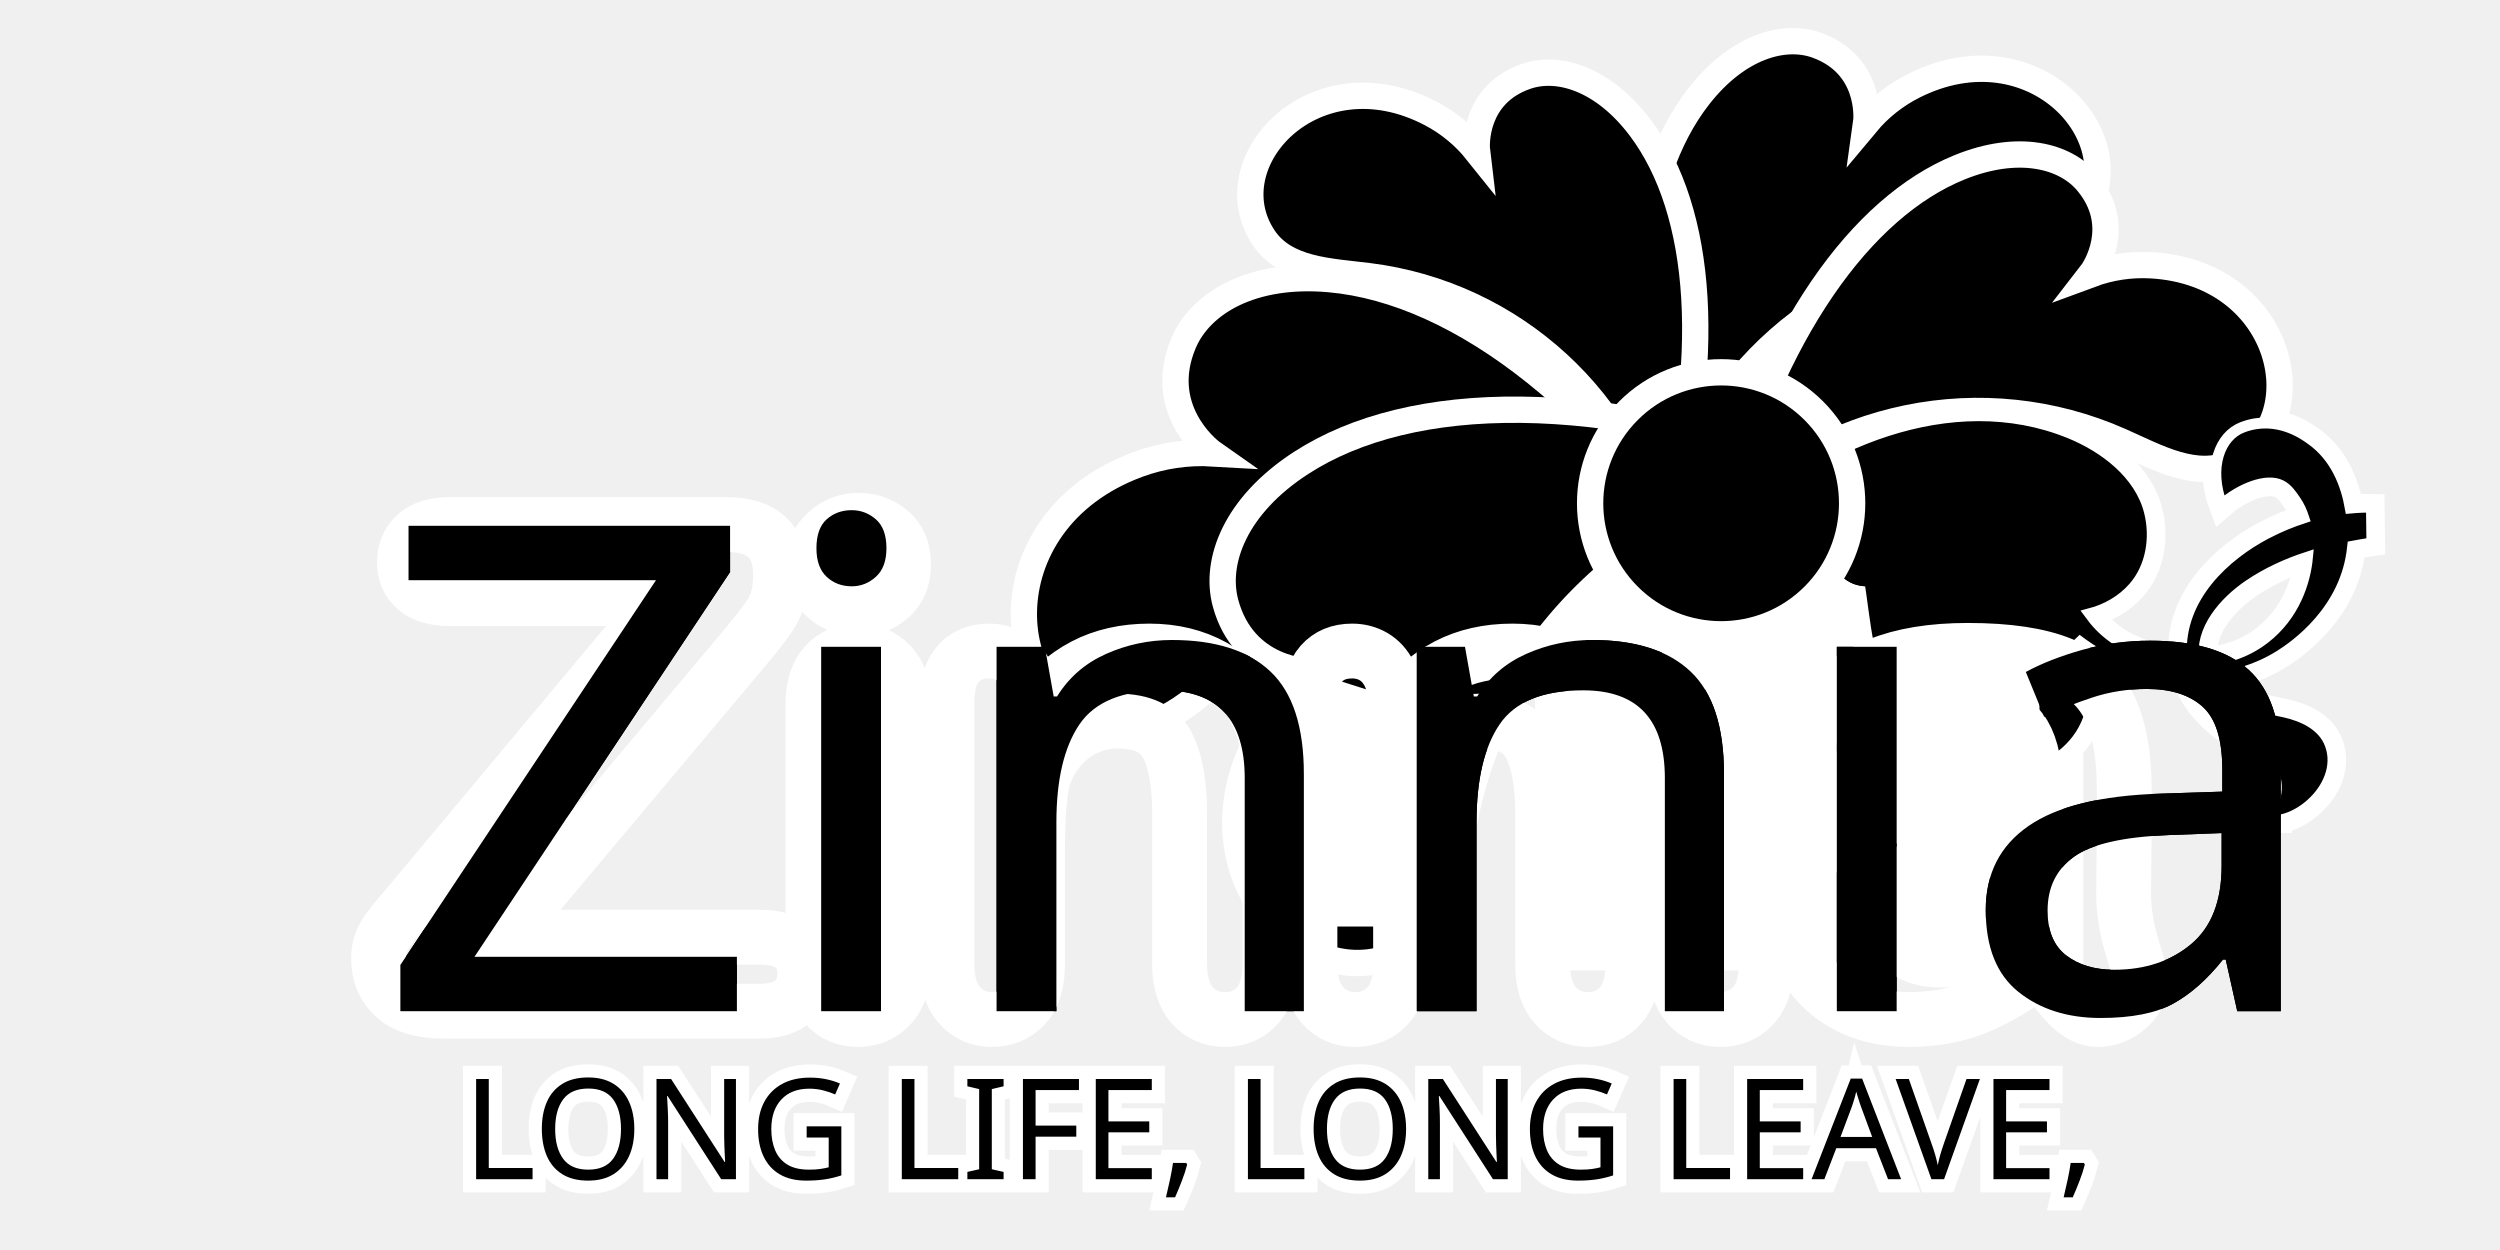
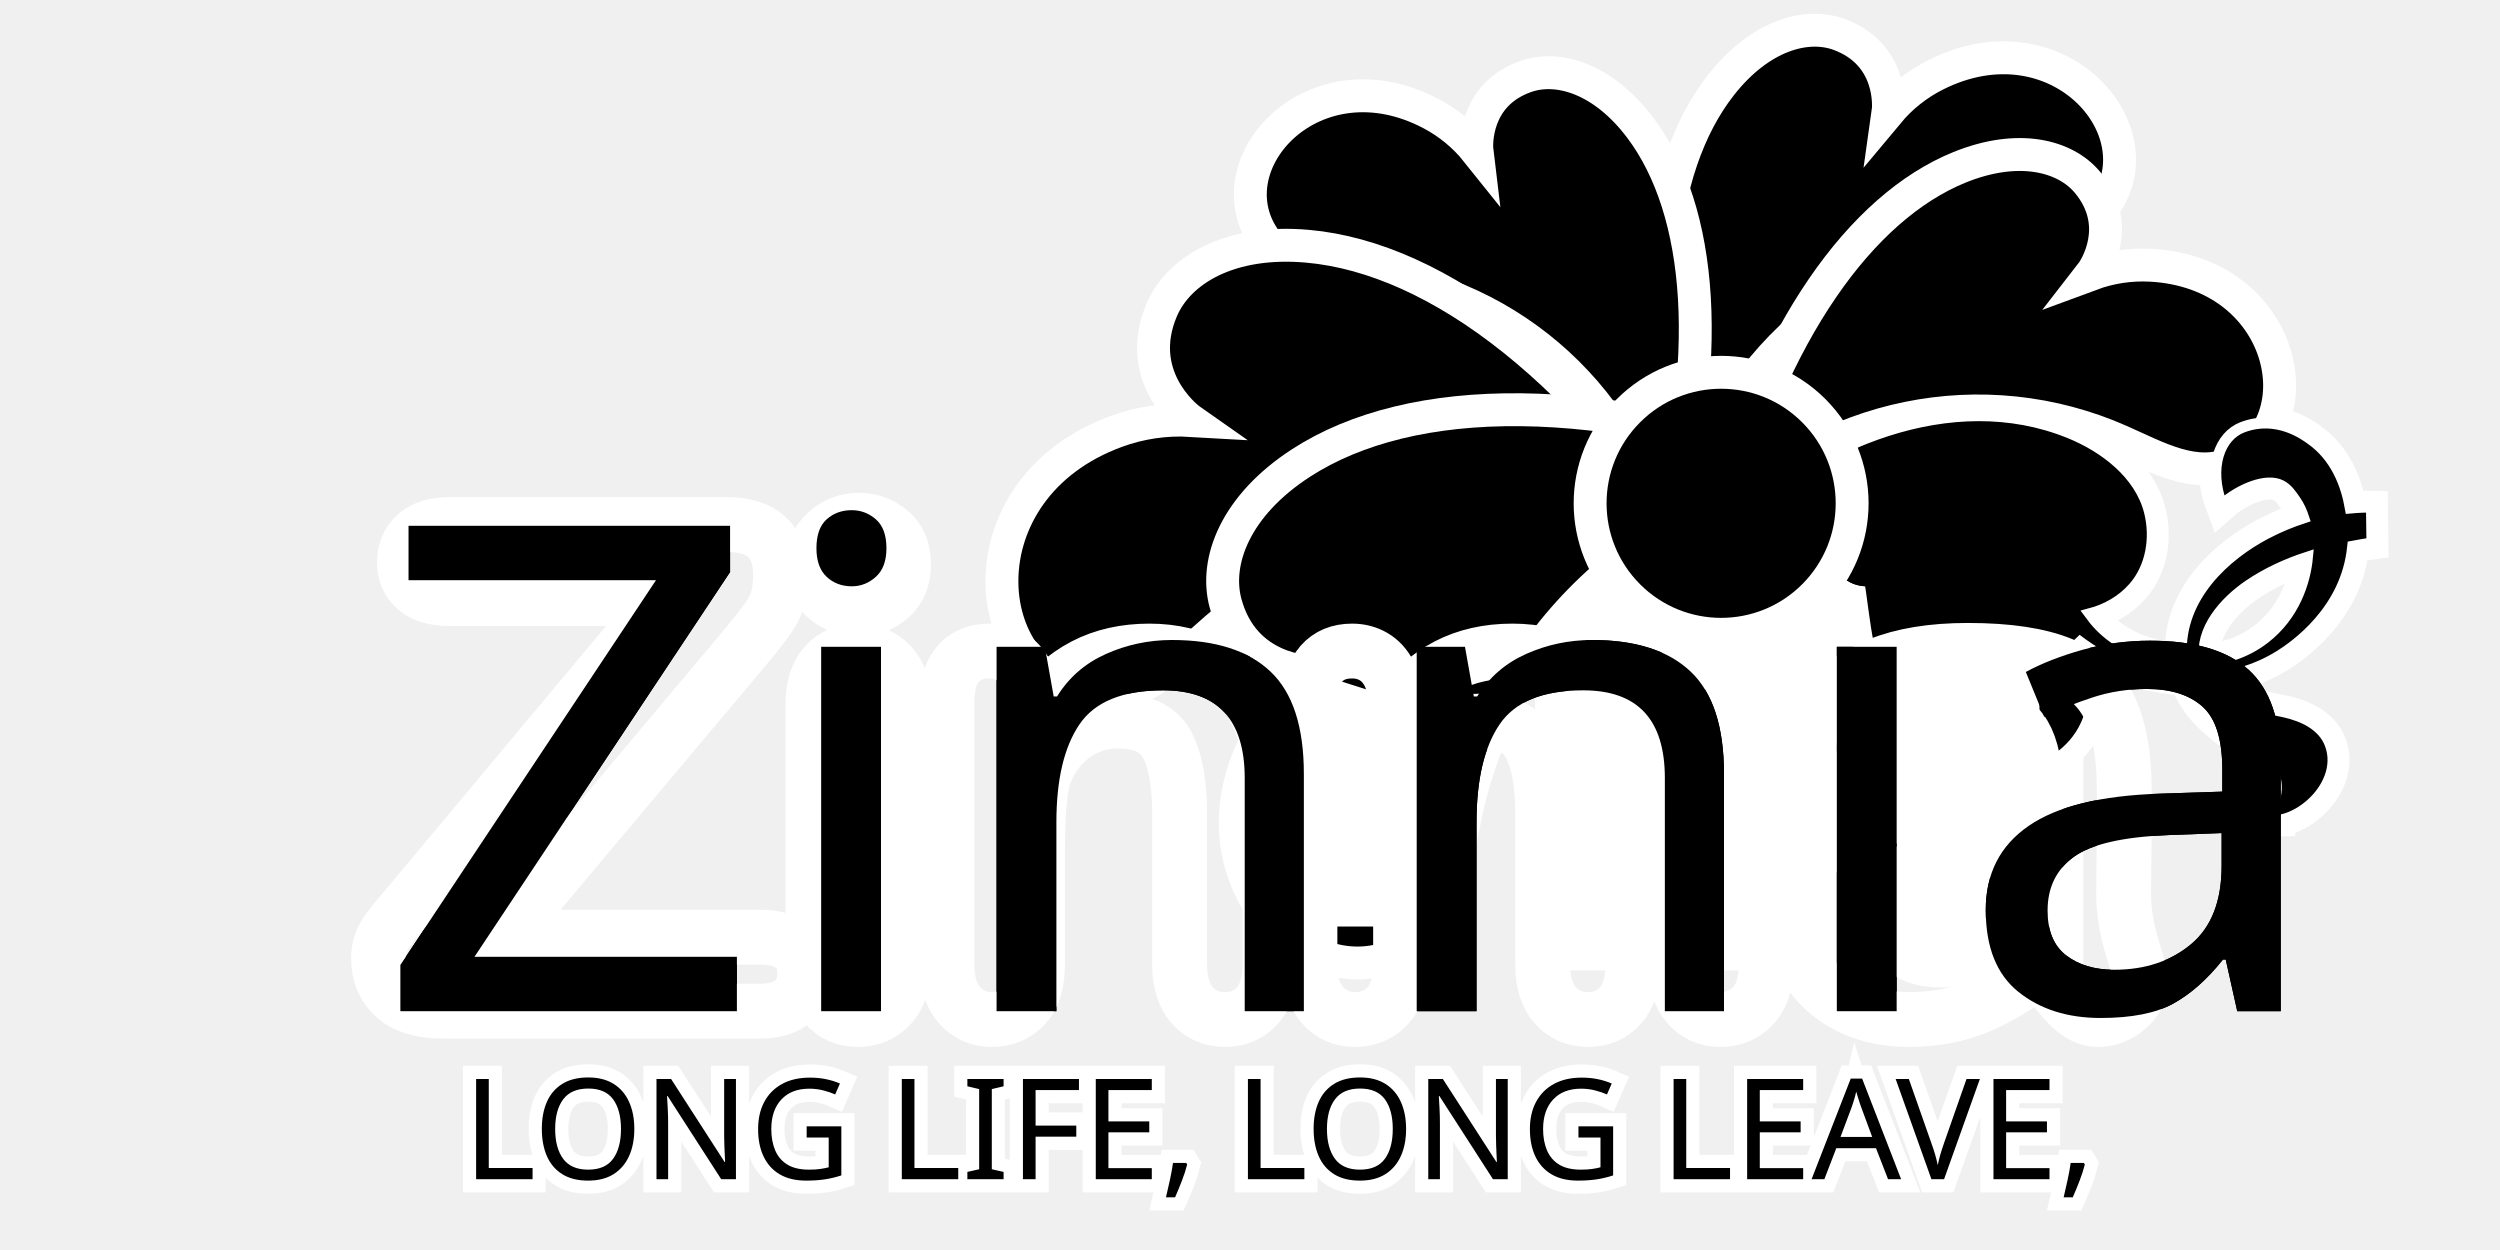
<svg xmlns="http://www.w3.org/2000/svg" viewBox="840 210 800 760" height="320" width="640" xml:space="preserve" id="svg2" version="1.1">
  <defs id="defs6">
    <clipPath id="clipPath20" clipPathUnits="userSpaceOnUse">
      <path id="path18" d="M 0,0 H 1920 V 1080 H 0 Z" />
    </clipPath>
  </defs>
  <g transform="matrix(1.333333,0,0,-1.333333,0,1440)" id="g10">
    <g id="g12" />
    <g id="g14">
      <g clip-path="url(#clipPath20)" id="g16">
        <path id="path22" style="fill:#ffffff;fill-opacity:0;fill-rule:nonzero;stroke:none" d="M 0,1080 H 1920 V 0 H 0 Z" />
        <path id="path601" style="fill:#ffffff;fill-opacity:1;fill-rule:nonzero;stroke:none" d="M 1060,480 h 250 v 250 h -250 Z" />
        <g transform="matrix(1,0,0,-1,1136.105,732.9561)" id="g561">
-           <path id="path581" style="fill:none;stroke:#ffffff;stroke-width:12;stroke-linecap:butt;stroke-linejoin:miter;stroke-miterlimit:4;stroke-dasharray:none;stroke-opacity:1" d="m 263.048,184.391 c -1.063,0.022 -2.096,-0.189 -2.878,-0.89 -1.492,-1.338 -1.518,-3.665               -0.68,-5.364 0.807,-1.637 1.62,-3.118 2.015,-4.92 0.425,-1.939 0.513,-4.092 0.235,-6.097               -1.161,-8.402 -8.917,-13.602 -12.351,-16.119 -11.028,-8.083 -23.796,-15.976 -28.68,-30.904               -9.165,-0.422 -16.271,-2.13 -19.181,-2.878 -13.377,-3.442 -23.408,-9.548 -30.852,-15.308               8.617,12.197 10.606,27.867 3.297,41.319 -6.742,12.409 -20.509,20.111 -34.489,20.542 -13.139,0.404               -25.764,-5.415 -35.876,-13.45 C 89.05,138.753 79.476,122.495 75.895,104.317 73.934,94.367               72.931,84.262 71.368,74.25 70.099,66.121 68.991,57.102 63.308,50.699 57.66,44.335               48.443,42.709 40.542,45.256 33.82,47.422 27.366,53.159 25.573,60.145 23.275,69.109               32.188,77.402 24.134,85.554 18.058,91.704 7.444,90.094 2.86,83.016 -4.627,71.458               4,58.615 12.516,50.463 51.82,12.833 113.565,-14.008 167.561,7.861 c 15.835,6.413               32.174,18.65 36.504,35.981 2.957,11.835 0.872,25.201 -7.249,34.489 -5.258,6.013               -12.381,10.042 -20.045,12.037 5.389,7.441 14.615,16.219 32.004,19.6 2.336,0.454               5.91,1.085 10.127,1.465 -0.07,-0.721 -0.251,-1.343 -0.288,-2.093 -1.326,-27.044 20.531,-46.002               38.519,-55.476 6.048,-3.185 11.831,-5.505 17.271,-7.275 -0.851,-2.615 -1.994,-5.341               -3.925,-8.086 -1.745,-2.481 -3.445,-5.158 -6.437,-6.699 -6.519,-3.357 -18.602,1.433               -27.005,8.792 -6.35,-16.887 -1.038,-31.323 9.421,-35.301 15.77,-6.001 28.441,3.547               30.983,5.312 11.726,8.145 16.363,20.958 18.213,31.506 3.712,-0.344 7.021,-0.457 9.63,-0.393               l 0.209,16.329 c -2.93,0.397 -5.858,0.989 -8.792,1.518 -10e-4,0.014 10e-4,0.145 0,0.157               -2.733,29.159 -26.602,45.57 -33.207,49.693 -10.603,6.618 -21.359,9.429 -30.983,10.389               6.974,11.238 21.191,12.642 33.05,15.282 8.54,1.901 17.647,6.028 20.908,14.785 3.768,10.12               -1.206,20.594 -8.871,27.346 -3.341,2.943 -7.23,5.318 -11.488,6.62 -0.908,0.278 -1.999,0.528               -3.062,0.55 z m -33.783,-72.799 c 8.54,-0.584 18.265,-3.069 27.241,-9.996 13.579,-10.48               18.548,-25.738 19.6,-37.08 -9.448,3.073 -18.5,7.223 -26.718,12.796 -11.142,7.557               -22.533,20.466 -20.123,34.28 z" />
+           <path id="path581" style="fill:none;stroke:#ffffff;stroke-width:15;stroke-linecap:butt;stroke-linejoin:miter;stroke-miterlimit:4;stroke-dasharray:none;stroke-opacity:1" d="m 263.048,184.391 c -1.063,0.022 -2.096,-0.189 -2.878,-0.89 -1.492,-1.338 -1.518,-3.665               -0.68,-5.364 0.807,-1.637 1.62,-3.118 2.015,-4.92 0.425,-1.939 0.513,-4.092 0.235,-6.097               -1.161,-8.402 -8.917,-13.602 -12.351,-16.119 -11.028,-8.083 -23.796,-15.976 -28.68,-30.904               -9.165,-0.422 -16.271,-2.13 -19.181,-2.878 -13.377,-3.442 -23.408,-9.548 -30.852,-15.308               8.617,12.197 10.606,27.867 3.297,41.319 -6.742,12.409 -20.509,20.111 -34.489,20.542 -13.139,0.404               -25.764,-5.415 -35.876,-13.45 C 89.05,138.753 79.476,122.495 75.895,104.317 73.934,94.367               72.931,84.262 71.368,74.25 70.099,66.121 68.991,57.102 63.308,50.699 57.66,44.335               48.443,42.709 40.542,45.256 33.82,47.422 27.366,53.159 25.573,60.145 23.275,69.109               32.188,77.402 24.134,85.554 18.058,91.704 7.444,90.094 2.86,83.016 -4.627,71.458               4,58.615 12.516,50.463 51.82,12.833 113.565,-14.008 167.561,7.861 c 15.835,6.413               32.174,18.65 36.504,35.981 2.957,11.835 0.872,25.201 -7.249,34.489 -5.258,6.013               -12.381,10.042 -20.045,12.037 5.389,7.441 14.615,16.219 32.004,19.6 2.336,0.454               5.91,1.085 10.127,1.465 -0.07,-0.721 -0.251,-1.343 -0.288,-2.093 -1.326,-27.044 20.531,-46.002               38.519,-55.476 6.048,-3.185 11.831,-5.505 17.271,-7.275 -0.851,-2.615 -1.994,-5.341               -3.925,-8.086 -1.745,-2.481 -3.445,-5.158 -6.437,-6.699 -6.519,-3.357 -18.602,1.433               -27.005,8.792 -6.35,-16.887 -1.038,-31.323 9.421,-35.301 15.77,-6.001 28.441,3.547               30.983,5.312 11.726,8.145 16.363,20.958 18.213,31.506 3.712,-0.344 7.021,-0.457 9.63,-0.393               l 0.209,16.329 c -2.93,0.397 -5.858,0.989 -8.792,1.518 -10e-4,0.014 10e-4,0.145 0,0.157               -2.733,29.159 -26.602,45.57 -33.207,49.693 -10.603,6.618 -21.359,9.429 -30.983,10.389               6.974,11.238 21.191,12.642 33.05,15.282 8.54,1.901 17.647,6.028 20.908,14.785 3.768,10.12               -1.206,20.594 -8.871,27.346 -3.341,2.943 -7.23,5.318 -11.488,6.62 -0.908,0.278 -1.999,0.528               -3.062,0.55 z m -33.783,-72.799 c 8.54,-0.584 18.265,-3.069 27.241,-9.996 13.579,-10.48               18.548,-25.738 19.6,-37.08 -9.448,3.073 -18.5,7.223 -26.718,12.796 -11.142,7.557               -22.533,20.466 -20.123,34.28 z" />
        </g>
-         <path id="path24" style="fill:#000000;fill-opacity:1;fill-rule:nonzero;stroke:none" d="m 899.678,766.013 c 7.654,18.199 30.988,32.386 66.618,29.195 59.463,-5.325 128.43,-57.423             187.325,-152.62 -73.188,42.387 -165.21,33.655 -229.118,-21.741 -17.209,-14.917 -34.543,-33.357             -56.983,-30.154 -52.268,7.459 -59.926,93.851 11.537,120.089 10.856,3.986 22.418,5.693             33.962,5.014 -3.24,2.27 -25.658,20.931 -13.34,50.217 z" />
-         <g transform="rotate(-103.4791,757.2271,67.98768)" id="g26">
-           <path id="path28" style="fill:none;stroke:#ffffff;stroke-width:12;stroke-linecap:butt;stroke-linejoin:miter;stroke-miterlimit:4;stroke-dasharray:none;stroke-opacity:1" d="M 45.225,43.811 C 25.743,47.012 6.508,66.396 1.305,101.788 -7.376,160.855               27.211,240.065 106.058,319.527 81.898,238.476 111.839,151.024 180.606,101.788 199.124,88.53               221.095,75.972 223.212,53.403 228.141,0.836 145.914,-26.748 103.741,36.631 97.334,46.259               92.98,57.103 90.949,68.489 89.496,64.809 76.575,38.659 45.225,43.811 Z" />
+         <g transform="translate(10,5)" id="g624">
+           <path id="path30" style="fill:#000000;fill-opacity:1;fill-rule:nonzero;stroke:none" d="m 1188.746,901.776 c -14.954,5.55 -36.212,-0.355 -54.029,-23.113 -29.733,-37.981 -37.162,-107.417        -13.626,-194.745 15.482,66.555 71.498,115.95 139.468,122.983 18.302,1.894 38.749,1.913 49.267,16.906        24.499,34.921 -22.171,87.191 -77.136,59.588 -8.351,-4.193 -15.747,-10.062 -21.729,-17.24 0.453,3.164        1.851,26.689 -22.215,35.621 z" />
+           <g transform="matrix(0.8686794,-0.4953746,-0.4953746,-0.8686794,1174.54,950.6248)" id="g32">
+             <path id="path34" style="fill:none;stroke:#ffffff;stroke-width:15;stroke-linecap:butt;stroke-linejoin:miter;stroke-miterlimit:4;stroke-dasharray:none;stroke-opacity:1" d="M 36.539,35.397 C 20.799,37.983 5.258,53.644 1.055,82.239 -5.96,129.962 21.985,193.959         85.689,258.16 66.169,192.675 90.36,122.019 145.92,82.239 160.881,71.527 178.633,61.381         180.343,43.147 184.325,0.676 117.891,-21.611 83.817,29.595 78.641,37.374 75.122,46.136         73.482,55.335 72.308,52.362 61.869,31.234 36.539,35.397 Z" />
+           </g>
        </g>
-         <path id="path30" style="fill:#000000;fill-opacity:1;fill-rule:nonzero;stroke:none" d="m 1188.746,901.776 c -14.954,5.55 -36.212,-0.355 -54.029,-23.113 -29.733,-37.981 -37.162,-107.417             -13.626,-194.745 15.482,66.555 71.498,115.95 139.468,122.983 18.302,1.894 38.749,1.913 49.267,16.906             24.499,34.921 -22.171,87.191 -77.136,59.588 -8.351,-4.193 -15.747,-10.062 -21.729,-17.24 0.453,3.164             1.851,26.689 -22.215,35.621 z" />
-         <g transform="matrix(0.8686794,-0.4953746,-0.4953746,-0.8686794,1174.54,950.6248)" id="g32">
-           <path id="path34" style="fill:none;stroke:#ffffff;stroke-width:12;stroke-linecap:butt;stroke-linejoin:miter;stroke-miterlimit:4;stroke-dasharray:none;stroke-opacity:1" d="M 36.539,35.397 C 20.799,37.983 5.258,53.644 1.055,82.239 -5.96,129.962 21.985,193.959               85.689,258.16 66.169,192.675 90.36,122.019 145.92,82.239 160.881,71.527 178.633,61.381               180.343,43.147 184.325,0.676 117.891,-21.611 83.817,29.595 78.641,37.374 75.122,46.136               73.482,55.335 72.308,52.362 61.869,31.234 36.539,35.397 Z" />
+         <g transform="translate(0,0)" id="g623">
+           <path id="path36" style="fill:#000000;fill-opacity:1;fill-rule:nonzero;stroke:none" d="m 1055.876,887.671 c 14.692,5.113 35.301,-1.07 52.218,-23.615 28.233,-37.626 34.089,-105.477        9.397,-190.154 -13.767,65.203 -67.397,114.483 -133.529,122.698 -17.808,2.212 -37.744,2.64        -47.7,17.468 -23.19,34.538 23.36,84.571 76.401,56.56 8.058,-4.255 15.153,-10.125        20.842,-17.243 -0.379,3.094 -1.272,26.059 22.371,34.287 z" />
+           <g transform="rotate(-151.4791,654.174,331.4423)" id="g38">
+             <path id="path40" style="fill:none;stroke:#ffffff;stroke-width:15;stroke-linecap:butt;stroke-linejoin:miter;stroke-miterlimit:4;stroke-dasharray:none;stroke-opacity:1" d="M 35.634,34.52 C 20.284,37.043 5.128,52.316 1.029,80.202 -5.812,126.743         21.44,189.156 83.567,251.767 64.53,187.904 88.122,118.997 142.306,80.202 156.897,69.756         174.209,59.861 175.877,42.078 179.761,0.659 114.971,-21.076 81.741,28.863 76.693,36.449         73.262,44.994 71.662,53.965 70.517,51.065 60.336,30.461 35.634,34.52 Z" />
+           </g>
        </g>
-         <path id="path36" style="fill:#000000;fill-opacity:1;fill-rule:nonzero;stroke:none" d="m 1055.876,887.671 c 14.692,5.113 35.301,-1.07 52.218,-23.615 28.233,-37.626 34.089,-105.477             9.397,-190.154 -13.767,65.203 -67.397,114.483 -133.529,122.698 -17.808,2.212 -37.744,2.64             -47.7,17.468 -23.19,34.538 23.36,84.571 76.401,56.56 8.058,-4.255 15.153,-10.125             20.842,-17.243 -0.379,3.094 -1.272,26.059 22.371,34.287 z" />
-         <g transform="rotate(-151.4791,654.174,331.4423)" id="g38">
-           <path id="path40" style="fill:none;stroke:#ffffff;stroke-width:12;stroke-linecap:butt;stroke-linejoin:miter;stroke-miterlimit:4;stroke-dasharray:none;stroke-opacity:1" d="M 35.634,34.52 C 20.284,37.043 5.128,52.316 1.029,80.202 -5.812,126.743               21.44,189.156 83.567,251.767 64.53,187.904 88.122,118.997 142.306,80.202 156.897,69.756               174.209,59.861 175.877,42.078 179.761,0.659 114.971,-21.076 81.741,28.863 76.693,36.449               73.262,44.994 71.662,53.965 70.517,51.065 60.336,30.461 35.634,34.52 Z" />
+         <g transform="translate(-10,15)" id="g623">
+           <path id="path24" style="fill:#000000;fill-opacity:1;fill-rule:nonzero;stroke:none" d="m 899.678,766.013 c 7.654,18.199 30.988,32.386 66.618,29.195 59.463,-5.325 128.43,-57.423        187.325,-152.62 -73.188,42.387 -165.21,33.655 -229.118,-21.741 -17.209,-14.917 -34.543,-33.357        -56.983,-30.154 -52.268,7.459 -59.926,93.851 11.537,120.089 10.856,3.986 22.418,5.693        33.962,5.014 -3.24,2.27 -25.658,20.931 -13.34,50.217 z" />
+           <g transform="rotate(-103.4791,757.2271,67.98768)" id="g26">
+             <path id="path28" style="fill:none;stroke:#ffffff;stroke-width:15;stroke-linecap:butt;stroke-linejoin:miter;stroke-miterlimit:4;stroke-dasharray:none;stroke-opacity:1" d="M 45.225,43.811 C 25.743,47.012 6.508,66.396 1.305,101.788 -7.376,160.855         27.211,240.065 106.058,319.527 81.898,238.476 111.839,151.024 180.606,101.788 199.124,88.53         221.095,75.972 223.212,53.403 228.141,0.836 145.914,-26.748 103.741,36.631 97.334,46.259         92.98,57.103 90.949,68.489 89.496,64.809 76.575,38.659 45.225,43.811 Z" />
+           </g>
        </g>
-         <path id="path42" style="fill:#000000;fill-opacity:1;fill-rule:nonzero;stroke:none" d="m 918.85,647.423 c -5.173,19.053 4.479,44.598 34.521,64.02 50.136,32.413 136.557,33.82             241.576,-4.938 -83.769,-11.657 -150.907,-75.192 -167.162,-158.191 -4.377,-22.35 -6.684,-47.552             -26.339,-58.844 -45.78,-26.301 -105.002,37.061 -64.843,101.734 6.101,9.825 14.16,18.288             23.676,24.86 -3.951,-0.205 -33.105,0.697 -41.429,31.358 z" />
-         <g transform="rotate(-65.47913,951.4351,-333.7565)" id="g44">
-           <path id="path46" style="fill:none;stroke:#ffffff;stroke-width:12;stroke-linecap:butt;stroke-linejoin:miter;stroke-miterlimit:4;stroke-dasharray:none;stroke-opacity:1" d="M 45.225,43.811 C 25.743,47.012 6.508,66.396 1.305,101.788 -7.376,160.855 27.211,240.065               106.058,319.527 81.898,238.476 111.839,151.024 180.606,101.788 199.124,88.53 221.095,75.972               223.212,53.403 228.141,0.836 145.914,-26.748 103.741,36.631 97.334,46.259 92.98,57.103               90.949,68.489 89.496,64.809 76.575,38.659 45.225,43.811 Z" />
+         <g transform="translate(0,0)" id="g623">
+           <path id="path42" style="fill:#000000;fill-opacity:1;fill-rule:nonzero;stroke:none" d="m 918.85,647.423 c -5.173,19.053 4.479,44.598 34.521,64.02 50.136,32.413 136.557,33.82        241.576,-4.938 -83.769,-11.657 -150.907,-75.192 -167.162,-158.191 -4.377,-22.35 -6.684,-47.552        -26.339,-58.844 -45.78,-26.301 -105.002,37.061 -64.843,101.734 6.101,9.825 14.16,18.288        23.676,24.86 -3.951,-0.205 -33.105,0.697 -41.429,31.358 z" />
+           <g transform="rotate(-65.47913,951.4351,-333.7565)" id="g44">
+             <path id="path46" style="fill:none;stroke:#ffffff;stroke-width:15;stroke-linecap:butt;stroke-linejoin:miter;stroke-miterlimit:4;stroke-dasharray:none;stroke-opacity:1" d="M 45.225,43.811 C 25.743,47.012 6.508,66.396 1.305,101.788 -7.376,160.855 27.211,240.065         106.058,319.527 81.898,238.476 111.839,151.024 180.606,101.788 199.124,88.53 221.095,75.972         223.212,53.403 228.141,0.836 145.914,-26.748 103.741,36.631 97.334,46.259 92.98,57.103         90.949,68.489 89.496,64.809 76.575,38.659 45.225,43.811 Z" />
+           </g>
        </g>
        <path id="path48" style="fill:#000000;fill-opacity:1;fill-rule:nonzero;stroke:none" d="m 1311.89,839.357 c -10.209,12.256 -31.587,17.712 -58.366,6.838 -44.691,-18.148 -85.687,-74.681             -108.728,-162.14 46.549,50.025 119.716,64.996 182.172,37.273 16.818,-7.465 34.564,-17.623 51.148,-9.852             38.627,18.099 24.156,86.662 -37.256,90.071 -9.33,0.518 -18.666,-0.892 -27.427,-4.141 1.968,2.519             14.887,22.229 -1.543,41.951 z" />
        <g transform="matrix(0.5069811,-0.8619572,-0.8619572,-0.5069811,1323.876,888.7976)" id="g50">
-           <path id="path52" style="fill:none;stroke:#ffffff;stroke-width:12;stroke-linecap:butt;stroke-linejoin:miter;stroke-miterlimit:4;stroke-dasharray:none;stroke-opacity:1" d="M 36.539,35.397 C 20.799,37.983 5.258,53.644 1.055,82.239 -5.96,129.962 21.985,193.959               85.689,258.16 66.169,192.675 90.36,122.019 145.92,82.239 160.881,71.527 178.633,61.381               180.343,43.147 184.325,0.676 117.891,-21.611 83.817,29.595 78.641,37.374 75.122,46.136               73.482,55.335 72.308,52.362 61.869,31.234 36.539,35.397 Z" />
+           <path id="path52" style="fill:none;stroke:#ffffff;stroke-width:15;stroke-linecap:butt;stroke-linejoin:miter;stroke-miterlimit:4;stroke-dasharray:none;stroke-opacity:1" d="M 36.539,35.397 C 20.799,37.983 5.258,53.644 1.055,82.239 -5.96,129.962 21.985,193.959               85.689,258.16 66.169,192.675 90.36,122.019 145.92,82.239 160.881,71.527 178.633,61.381               180.343,43.147 184.325,0.676 117.891,-21.611 83.817,29.595 78.641,37.374 75.122,46.136               73.482,55.335 72.308,52.362 61.869,31.234 36.539,35.397 Z" />
        </g>
        <path id="path54" style="fill:#000000;fill-opacity:1;fill-rule:nonzero;stroke:none" d="m 1399.154,548.565 c -1.064,-0.022 -2.097,0.188 -2.879,0.89 -1.492,1.338 -1.518,3.665 -0.68,5.364             0.807,1.637 1.619,3.118 2.015,4.92 0.425,1.939 0.512,4.092 0.235,6.097 -1.161,8.402 -8.917,13.602             -12.351,16.12 -11.028,8.083 -23.797,15.976 -28.68,30.904 -9.165,0.422 -16.272,2.13 -19.182,2.878             -13.376,3.442 -23.407,9.548 -30.852,15.308 8.618,-12.197 10.606,-27.867 3.298,-41.319 -6.743,-12.409             -20.509,-20.111 -34.49,-20.542 -13.139,-0.405 -25.764,5.415 -35.876,13.45 -14.556,11.568 -24.131,27.825             -27.712,46.003 -1.96,9.95 -2.964,20.055 -4.527,30.067 -1.269,8.129 -2.377,17.148 -8.06,23.551 -5.647,6.363             -14.865,7.989 -22.766,5.443 -6.722,-2.166 -13.176,-7.903 -14.968,-14.89 -2.299,-8.964 6.614,-17.257             -1.44,-25.409 -6.076,-6.15 -16.69,-4.539 -21.274,2.538 -7.487,11.558 1.141,24.401 9.656,32.553             39.305,37.63 101.049,64.471 155.045,42.602 15.835,-6.413 32.175,-18.65 36.505,-35.981 2.957,-11.835             0.872,-25.201 -7.249,-34.489 -5.258,-6.013 -12.381,-10.042 -20.044,-12.037 5.388,-7.441 14.614,-16.219             32.003,-19.6 2.336,-0.454 5.91,-1.085 10.127,-1.465 -0.07,0.721 -0.251,1.343 -0.288,2.093 -1.325,27.044             20.531,46.002 38.52,55.476 6.047,3.185 11.831,5.505 17.27,7.275 -0.85,2.615 -1.994,5.341 -3.925,8.086             -1.745,2.481 -3.445,5.158 -6.437,6.699 -6.519,3.357 -18.602,-1.433 -27.005,-8.793 -6.35,16.887 -1.039,31.323             9.42,35.301 15.77,6.002 28.441,-3.547 30.983,-5.312 11.726,-8.145 16.363,-20.958 18.213,-31.506 3.712,0.344             7.021,0.457 9.63,0.393 l 0.209,-16.329 c -2.93,-0.397 -5.858,-0.989 -8.792,-1.518 0,-0.014 10e-4,-0.145             0,-0.157 -2.734,-29.159 -26.602,-45.57 -33.208,-49.693 -10.603,-6.618 -21.359,-9.429 -30.983,-10.389             6.974,-11.238 21.192,-12.642 33.051,-15.282 8.539,-1.901 17.646,-6.028 20.908,-14.785 3.768,-10.12             -1.206,-20.594 -8.871,-27.346 -3.341,-2.943 -7.23,-5.318 -11.488,-6.62 -0.908,-0.278 -1.998,-0.528             -3.061,-0.549 z m -33.783,72.799 c 8.54,0.584 18.265,3.069 27.241,9.996 13.579,10.48 18.548,25.738             19.599,37.08 -9.448,-3.073 -18.5,-7.223 -26.717,-12.796 -11.142,-7.557 -22.533,-20.466 -20.123,-34.28 z" />
        <g transform="matrix(1,0,0,-1,1136.105,732.9561)" id="g56">
          <path id="path58" style="fill:none;stroke:#ffffff;stroke-width:5;stroke-linecap:butt;stroke-linejoin:miter;stroke-miterlimit:4;stroke-dasharray:none;stroke-opacity:1" d="m 263.048,184.391 c -1.063,0.022 -2.096,-0.189 -2.878,-0.89 -1.492,-1.338 -1.518,-3.665               -0.68,-5.364 0.807,-1.637 1.62,-3.118 2.015,-4.92 0.425,-1.939 0.513,-4.092 0.235,-6.097               -1.161,-8.402 -8.917,-13.602 -12.351,-16.119 -11.028,-8.083 -23.796,-15.976 -28.68,-30.904               -9.165,-0.422 -16.271,-2.13 -19.181,-2.878 -13.377,-3.442 -23.408,-9.548 -30.852,-15.308               8.617,12.197 10.606,27.867 3.297,41.319 -6.742,12.409 -20.509,20.111 -34.489,20.542 -13.139,0.404               -25.764,-5.415 -35.876,-13.45 C 89.05,138.753 79.476,122.495 75.895,104.317 73.934,94.367               72.931,84.262 71.368,74.25 70.099,66.121 68.991,57.102 63.308,50.699 57.66,44.335               48.443,42.709 40.542,45.256 33.82,47.422 27.366,53.159 25.573,60.145 23.275,69.109               32.188,77.402 24.134,85.554 18.058,91.704 7.444,90.094 2.86,83.016 -4.627,71.458               4,58.615 12.516,50.463 51.82,12.833 113.565,-14.008 167.561,7.861 c 15.835,6.413               32.174,18.65 36.504,35.981 2.957,11.835 0.872,25.201 -7.249,34.489 -5.258,6.013               -12.381,10.042 -20.045,12.037 5.389,7.441 14.615,16.219 32.004,19.6 2.336,0.454               5.91,1.085 10.127,1.465 -0.07,-0.721 -0.251,-1.343 -0.288,-2.093 -1.326,-27.044 20.531,-46.002               38.519,-55.476 6.048,-3.185 11.831,-5.505 17.271,-7.275 -0.851,-2.615 -1.994,-5.341               -3.925,-8.086 -1.745,-2.481 -3.445,-5.158 -6.437,-6.699 -6.519,-3.357 -18.602,1.433               -27.005,8.792 -6.35,-16.887 -1.038,-31.323 9.421,-35.301 15.77,-6.001 28.441,3.547               30.983,5.312 11.726,8.145 16.363,20.958 18.213,31.506 3.712,-0.344 7.021,-0.457 9.63,-0.393               l 0.209,16.329 c -2.93,0.397 -5.858,0.989 -8.792,1.518 -10e-4,0.014 10e-4,0.145 0,0.157               -2.733,29.159 -26.602,45.57 -33.207,49.693 -10.603,6.618 -21.359,9.429 -30.983,10.389               6.974,11.238 21.191,12.642 33.05,15.282 8.54,1.901 17.647,6.028 20.908,14.785 3.768,10.12               -1.206,20.594 -8.871,27.346 -3.341,2.943 -7.23,5.318 -11.488,6.62 -0.908,0.278 -1.999,0.528               -3.062,0.55 z m -33.783,-72.799 c 8.54,-0.584 18.265,-3.069 27.241,-9.996 13.579,-10.48               18.548,-25.738 19.6,-37.08 -9.448,3.073 -18.5,7.223 -26.718,12.796 -11.142,7.557               -22.533,20.466 -20.123,34.28 z" />
        </g>
        <g transform="translate(530.7899,461.394)" id="g62">
          <text id="text66" style="font-variant:normal;font-weight:normal;font-size:310px;font-family:ArialRoundedMTBold;-inkscape-font-specification:ArialRoundedMTBold;writing-mode:lr-tb;fill:#000000;fill-opacity:1;fill-rule:nonzero;stroke:none" transform="scale(1,-1)">
            <tspan id="tspan64" y="0" x="0 178.56 240.87 406.41 571.95 634.26">Zinnia</tspan>
          </text>
        </g>
        <g transform="matrix(1,0,0,-1,475.8738,758.0034)" id="g68">
          <path id="path70" style="fill:none;stroke:#ffffff;stroke-width:25;stroke-linecap:butt;stroke-linejoin:miter;stroke-miterlimit:4;stroke-dasharray:none;stroke-opacity:1" d="M 73.232,244.842 187.211,108.46 H 89.276 c -6.862,0 -12.034,-1.514 -15.515,-4.541               -3.481,-3.027 -5.222,-7.013 -5.222,-11.958 0,-5.146 1.741,-9.309 5.222,-12.488               3.481,-3.179 8.653,-4.768 15.515,-4.768 H 215.517 c 16.348,0 24.521,7.619 24.521,22.856               0,7.266 -1.362,13.068 -4.087,17.407 -2.725,4.339 -8.224,11.352 -16.499,21.04 L 112.89,262.854               h 117.461 c 6.963,0 12.16,1.438 15.591,4.314 3.431,2.876 5.146,6.887 5.146,12.034 0,5.348               -1.716,9.587 -5.146,12.715 -3.431,3.128 -8.628,4.692 -15.591,4.692 H 86.249 c -9.788,0               -17.155,-2.195 -22.1,-6.585 -4.945,-4.39 -7.417,-10.268 -7.417,-17.634 0,-2.523 0.404,-4.844               1.211,-6.963 0.807,-2.119 1.892,-4.112 3.254,-5.979 1.362,-1.867 3.254,-4.238 5.676,-7.114               2.422,-2.876 4.541,-5.374 6.357,-7.493 z M 296.141,155.838 v 119.429 c 0,8.275 -1.968,14.531               -5.903,18.77 -3.936,4.238 -8.931,6.357 -14.985,6.357 -6.055,0 -10.974,-2.17 -14.758,-6.509               -3.784,-4.339 -5.676,-10.545 -5.676,-18.618 V 157.049 c 0,-8.174 1.892,-14.329 5.676,-18.467               3.784,-4.137 8.704,-6.206 14.758,-6.206 6.055,0 11.05,2.069 14.985,6.206 3.936,4.137 5.903,9.889               5.903,17.256 z m -20.434,-42.686 c -5.752,0 -10.671,-1.766 -14.758,-5.298 -4.087,-3.532               -6.13,-8.527 -6.13,-14.985 0,-5.853 2.094,-10.671 6.282,-14.456 4.188,-3.784 9.057,-5.676               14.607,-5.676 5.348,0 10.091,1.716 14.229,5.146 4.137,3.431 6.206,8.426 6.206,14.985 0,6.357               -2.018,11.327 -6.055,14.91 -4.037,3.582 -8.83,5.373 -14.38,5.373 z m 78.959,42.08 v 4.995               c 7.266,-9.586 15.212,-16.625 23.84,-21.116 8.628,-4.49 18.543,-6.736 29.744,-6.736 10.899,0               20.636,2.371 29.214,7.114 8.578,4.743 14.985,11.454 19.224,20.132 2.725,5.045 4.491,10.495               5.298,16.348 0.807,5.853 1.211,13.32 1.211,22.402 v 76.894 c 0,8.275 -1.892,14.531 -5.676,18.77               -3.784,4.238 -8.704,6.357 -14.758,6.357 -6.156,0 -11.151,-2.17 -14.985,-6.509 -3.835,-4.339               -5.752,-10.545 -5.752,-18.618 v -68.872 c 0,-13.623 -1.892,-24.042 -5.676,-31.257 -3.784,-7.215               -11.327,-10.823 -22.629,-10.823 -7.367,0 -14.077,2.195 -20.132,6.584 -6.055,4.39 -10.495,10.419               -13.32,18.088 -2.018,6.156 -3.027,17.66 -3.027,34.512 v 51.768 c 0,8.376 -1.943,14.657               -5.828,18.845 -3.885,4.188 -8.905,6.282 -15.061,6.282 -5.954,0 -10.848,-2.17 -14.683,-6.509               -3.835,-4.339 -5.752,-10.545 -5.752,-18.618 V 155.838 c 0,-7.871 1.715,-13.749 5.146,-17.634               3.431,-3.885 8.123,-5.828 14.077,-5.828 3.633,0 6.912,0.858 9.839,2.573 2.926,1.716 5.273,4.289               7.038,7.72 1.766,3.431 2.649,7.619 2.649,12.563 z m 165.541,0 v 4.995 c 7.266,-9.586 15.212,-16.625               23.84,-21.116 8.628,-4.49 18.543,-6.736 29.744,-6.736 10.899,0 20.636,2.371 29.214,7.114               8.578,4.743 14.985,11.454 19.224,20.132 2.725,5.045 4.491,10.495 5.298,16.348 0.807,5.853               1.211,13.32 1.211,22.402 v 76.894 c 0,8.275 -1.892,14.531 -5.676,18.77 -3.784,4.238 -8.704,6.357               -14.758,6.357 -6.156,0 -11.151,-2.17 -14.985,-6.509 -3.835,-4.339 -5.752,-10.545 -5.752,-18.618               v -68.872 c 0,-13.623 -1.892,-24.042 -5.676,-31.257 -3.784,-7.215 -11.327,-10.823 -22.629,-10.823               -7.367,0 -14.077,2.195 -20.132,6.584 -6.055,4.39 -10.495,10.419 -13.32,18.088 -2.018,6.156               -3.027,17.66 -3.027,34.512 v 51.768 c 0,8.376 -1.942,14.657 -5.828,18.845 -3.885,4.188               -8.905,6.282 -15.061,6.282 -5.954,0 -10.848,-2.17 -14.683,-6.509 -3.835,-4.339 -5.752,-10.545               -5.752,-18.618 V 155.838 c 0,-7.871 1.716,-13.749 5.146,-17.634 3.431,-3.885 8.123,-5.828               14.077,-5.828 3.633,0 6.912,0.858 9.839,2.573 2.926,1.716 5.273,4.289 7.038,7.72 1.766,3.431               2.649,7.619 2.649,12.563 z m 169.325,0.606 v 119.429 c 0,8.275 -1.968,14.531 -5.903,18.77               -3.936,4.238 -8.931,6.357 -14.985,6.357 -6.055,0 -10.974,-2.17 -14.758,-6.509 -3.784,-4.339               -5.676,-10.545 -5.676,-18.618 V 157.049 c 0,-8.174 1.892,-14.329 5.676,-18.467 3.784,-4.137               8.704,-6.206 14.758,-6.206 6.055,0 11.05,2.069 14.985,6.206 3.936,4.137 5.903,9.889 5.903,17.256               z m -20.435,-42.686 c -5.752,0 -10.671,-1.766 -14.758,-5.298 -4.087,-3.532 -6.13,-8.527               -6.13,-14.985 0,-5.853 2.094,-10.671 6.282,-14.456 4.188,-3.784 9.057,-5.676 14.607,-5.676               5.348,0 10.091,1.716 14.229,5.146 4.137,3.431 6.206,8.426 6.206,14.985 0,6.357               -2.018,11.327 -6.055,14.91 -4.037,3.582 -8.83,5.373 -14.38,5.373 z M 814.961,277.083 c               -9.99,7.77 -19.652,13.598 -28.987,17.483 -9.334,3.885 -19.804,5.828 -31.409,5.828 -10.596,0               -19.905,-2.094 -27.927,-6.282 -8.023,-4.188 -14.203,-9.864 -18.543,-17.029 -4.339,-7.165               -6.509,-14.935 -6.509,-23.311 0,-11.302 3.582,-20.939 10.747,-28.911 7.165,-7.972 17.004,-13.32               29.517,-16.045 2.624,-0.606 9.133,-1.968 19.526,-4.087 10.394,-2.119 19.299,-4.062 26.716,-5.828               7.417,-1.766 15.465,-3.91 24.143,-6.433 -0.504,-10.899 -2.699,-18.896 -6.584,-23.992 -3.885,-5.096               -11.933,-7.644 -24.143,-7.644 -10.495,0 -18.391,1.463 -23.689,4.39 -5.298,2.926 -9.839,7.316               -13.623,13.169 -3.784,5.853 -6.458,9.713 -8.023,11.58 -1.564,1.867 -4.919,2.8 -10.066,2.8               -4.642,0 -8.653,-1.488 -12.034,-4.465 -3.381,-2.977 -5.071,-6.786 -5.071,-11.428 0,-7.266               2.573,-14.329 7.72,-21.191 5.146,-6.862 13.169,-12.513 24.067,-16.953 10.899,-4.44 24.471,-6.66               40.718,-6.66 18.164,0 32.443,2.144 42.837,6.433 10.394,4.289 17.735,11.075 22.024,20.359               4.289,9.284 6.433,21.595 6.433,36.934 0,9.688 -0.025,17.912 -0.076,24.673 -0.051,6.761 -0.126,14.279               -0.227,22.554 0,7.77 1.287,15.868 3.86,24.294 2.573,8.426 3.86,13.85 3.86,16.272 0,4.238               -1.993,8.098 -5.979,11.58 -3.986,3.481 -8.502,5.222 -13.547,5.222 -4.238,0 -8.426,-1.993               -12.563,-5.979 -4.137,-3.986 -8.527,-9.763 -13.169,-17.332 z m -2.725,-59.79 c -6.055,2.22               -14.859,4.566 -26.413,7.038 -11.554,2.472 -19.552,4.289 -23.992,5.449 -4.44,1.16 -8.678,3.431               -12.715,6.811 -4.036,3.381 -6.055,8.098 -6.055,14.153 0,6.256 2.372,11.58 7.114,15.969               4.743,4.39 10.949,6.584 18.618,6.584 8.174,0 15.717,-1.791 22.629,-5.373 6.912,-3.582               11.983,-8.199 15.212,-13.85 3.734,-6.256 5.601,-16.549 5.601,-30.879 z" />
        </g>
        <path id="path602" style="fill:#ffffff;fill-opacity:1;fill-rule:nonzero;stroke:none" d="m 1040,590 -110,35 v -125 h 85 Z" />
        <path id="path603" style="fill:#ffffff;fill-opacity:1;fill-rule:nonzero;stroke:none" d="m 1290,550 v 70 h -70 v -70 Z" />
        <g transform="translate(530.7899,461.394)" id="g72">
          <text id="text76" style="font-variant:normal;font-weight:normal;font-size:310px;font-family:ArialRoundedMTBold;-inkscape-font-specification:ArialRoundedMTBold;writing-mode:lr-tb;fill:#000000;fill-opacity:1;fill-rule:nonzero;stroke:none" transform="scale(1,-1)">
            <tspan id="tspan74" y="0" x="0 178.56 240.87 406.41 571.95 634.26">Zinnia</tspan>
          </text>
        </g>
        <path id="path78" style="fill:#000000;fill-opacity:1;fill-rule:nonzero;stroke:none" d="m 1187.078,735.236 c 23.33,-23.33 23.33,-61.156 0,-84.486 -23.33,-23.33 -61.155,-23.33 -84.485,0             -23.33,23.33 -23.33,61.156 0,84.486 23.33,23.33 61.155,23.33 84.485,0 z" />
        <g transform="matrix(1,0,0,-1,1085.095,752.7331)" id="g80">
-           <path id="path82" style="fill:none;stroke:#ffffff;stroke-width:12;stroke-linecap:butt;stroke-linejoin:miter;stroke-miterlimit:4;stroke-dasharray:none;stroke-opacity:1" d="m 101.983,17.498 c 23.33,23.33 23.33,61.155 0,84.485 -23.33,23.33 -61.155,23.33 -84.485,0               -23.33,-23.33 -23.33,-61.155 0,-84.485 23.33,-23.33 61.155,-23.33 84.485,0 z" />
+           <path id="path82" style="fill:none;stroke:#ffffff;stroke-width:15;stroke-linecap:butt;stroke-linejoin:miter;stroke-miterlimit:4;stroke-dasharray:none;stroke-opacity:1" d="m 101.983,17.498 c 23.33,23.33 23.33,61.155 0,84.485 -23.33,23.33 -61.155,23.33 -84.485,0               -23.33,-23.33 -23.33,-61.155 0,-84.485 23.33,-23.33 61.155,-23.33 84.485,0 z" />
        </g>
        <g transform="translate(570.9124,384.7789)" id="g84">
          <text id="text881" style="font-variant:normal;font-weight:normal;font-size:64px;font-family:Chalkboard;-inkscape-font-specification:Chalkboard;writing-mode:lr-tb;fill:#000000;fill-opacity:1;fill-rule:nonzero;stroke:#ffffff;stroke-width:12;stroke-linecap" transform="scale(1,-1)">
            <tspan id="tspan861" y="0" x="0 30.835 77.299 119.309 161.811 186.278 219.443 247.802 279.84 312.864 329.197 353.664 384.499 430.963 472.973 515.475 539.942 573.107 608.115 647.507 688.877 721.901">LONG LIFE, LONG LEAVE,</tspan>
          </text>
          <text id="text88" style="font-variant:normal;font-weight:normal;font-size:64px;font-family:Chalkboard;-inkscape-font-specification:Chalkboard;writing-mode:lr-tb;fill:#000000;fill-opacity:1;fill-rule:nonzero;stroke:none;stroke-linecap" transform="scale(1,-1)">
            <tspan id="tspan86" y="0" x="0 30.835 77.299 119.309 161.811 186.278 219.443 247.802 279.84 312.864 329.197 353.664 384.499 430.963 472.973 515.475 539.942 573.107 608.115 647.507 688.877 721.901">LONG LIFE, LONG LEAVE,</tspan>
          </text>
        </g>
      </g>
    </g>
  </g>
</svg>
